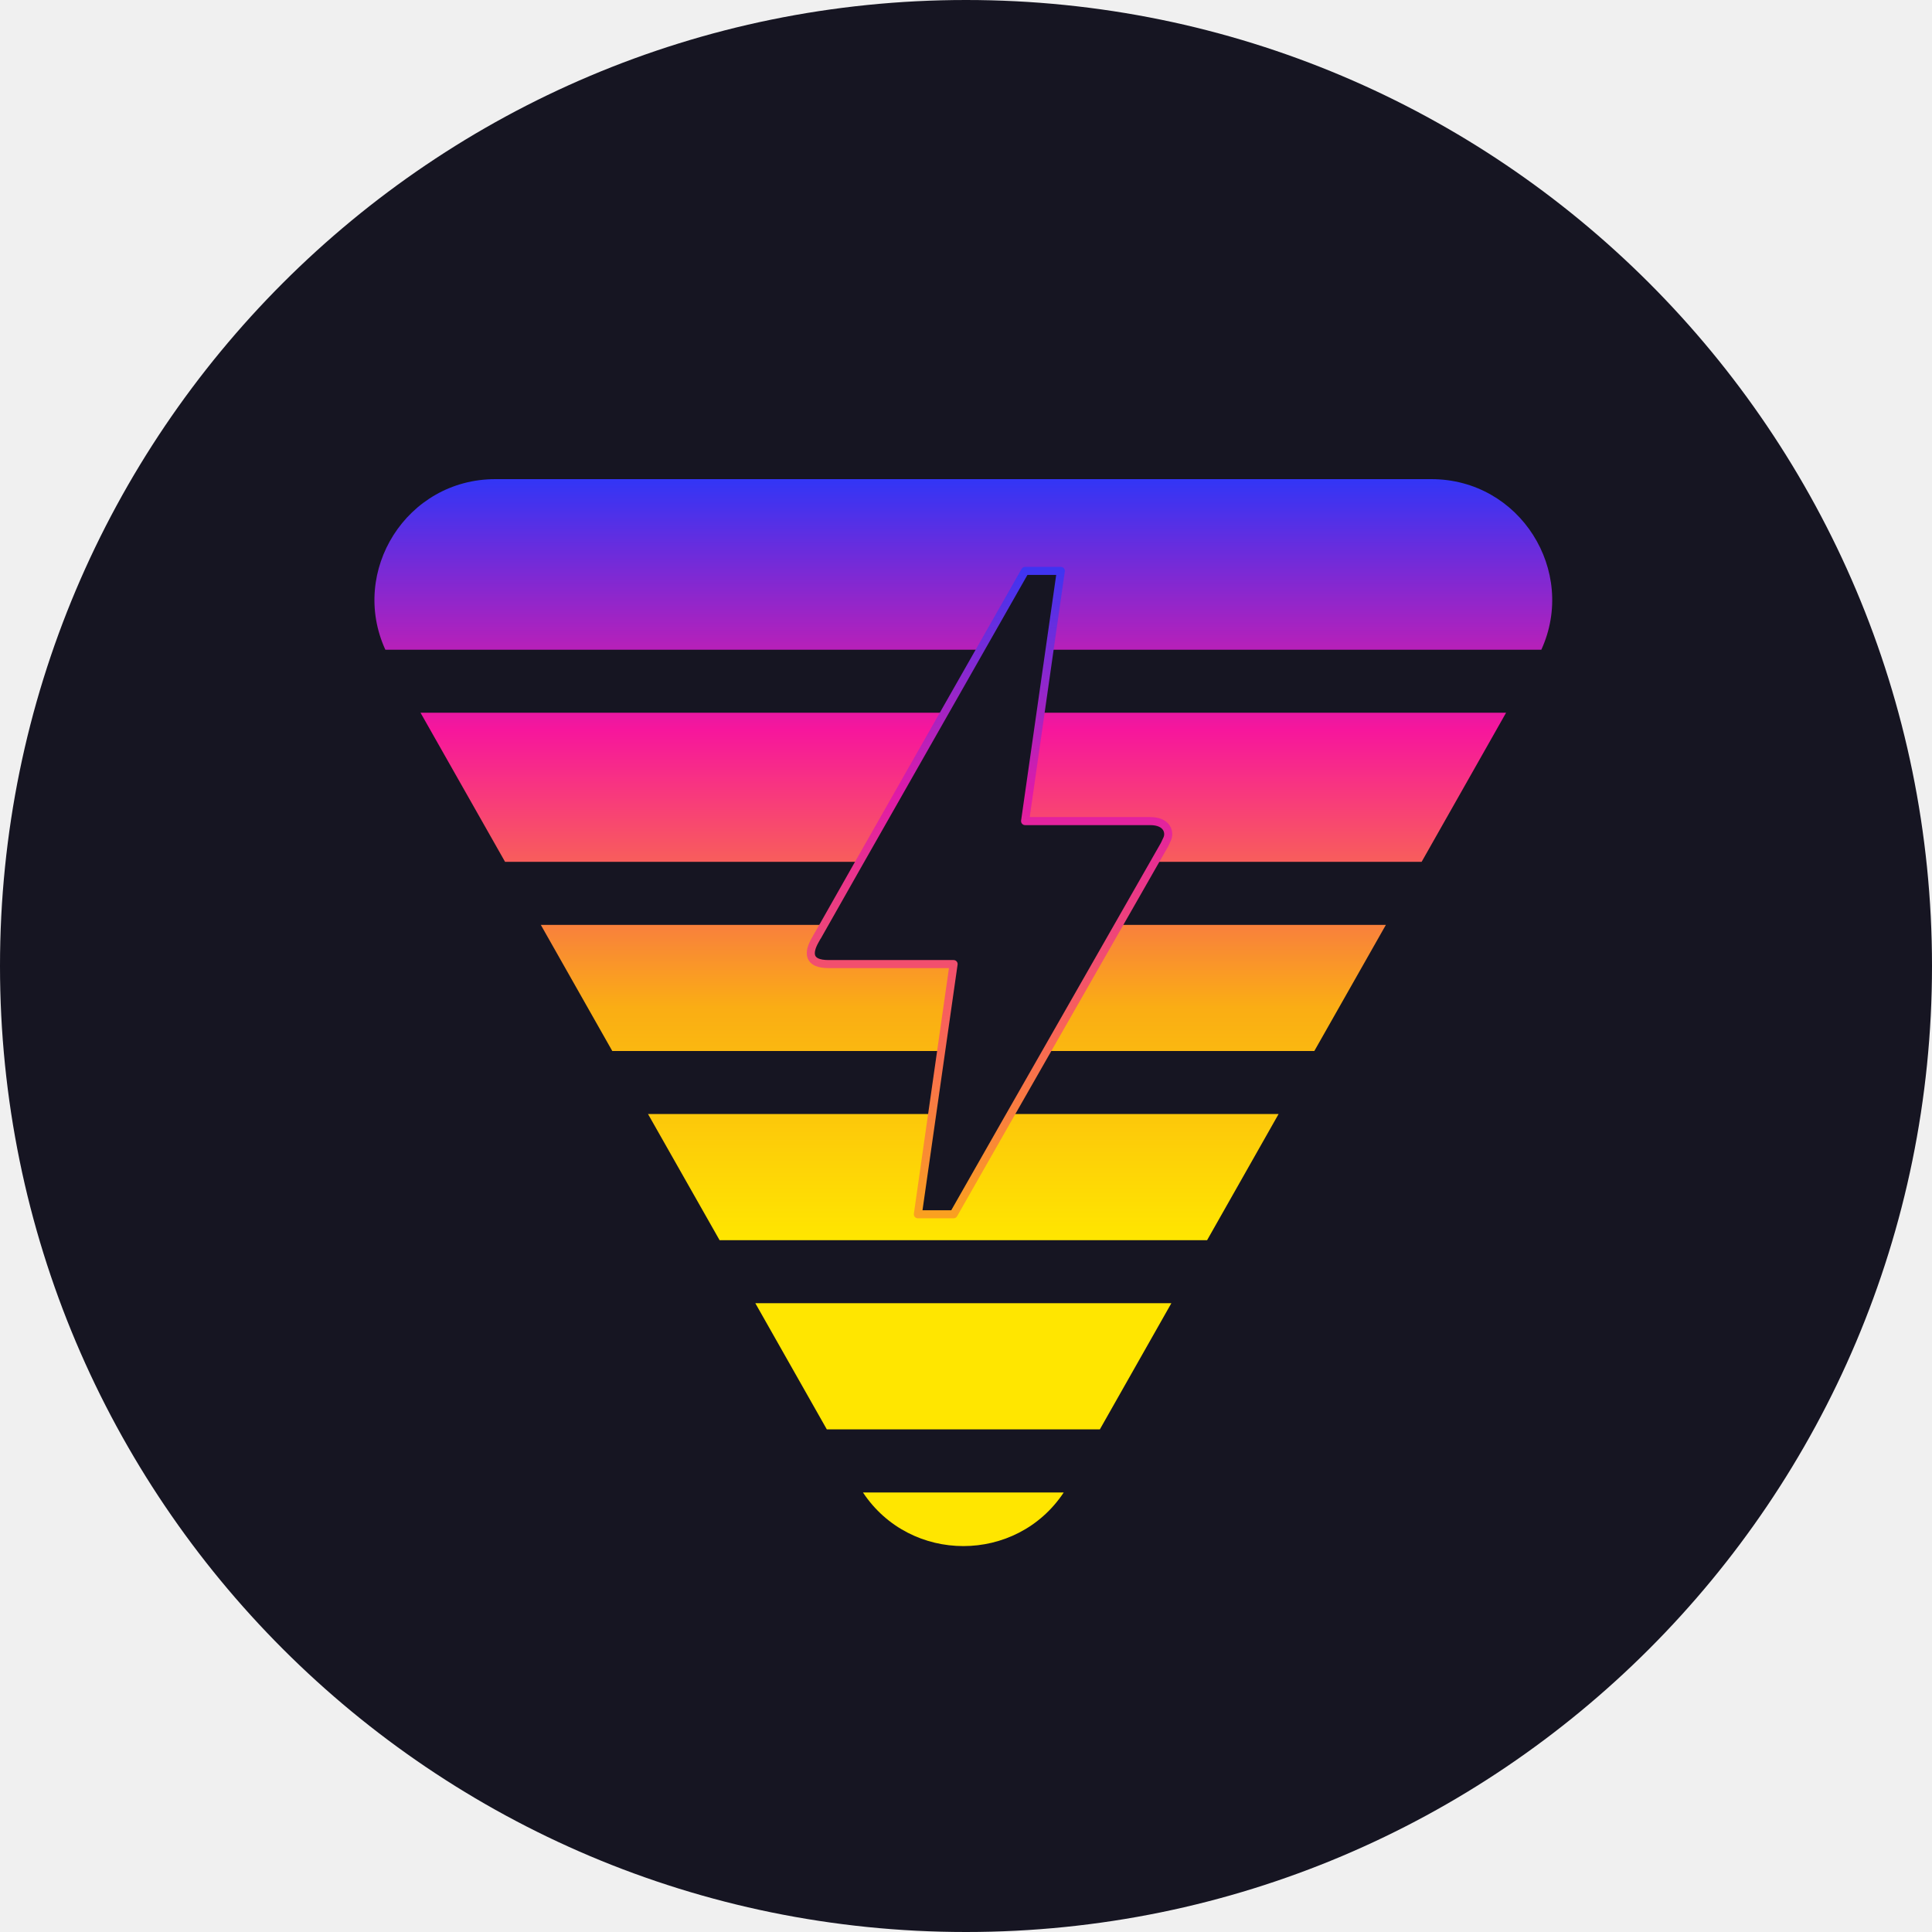
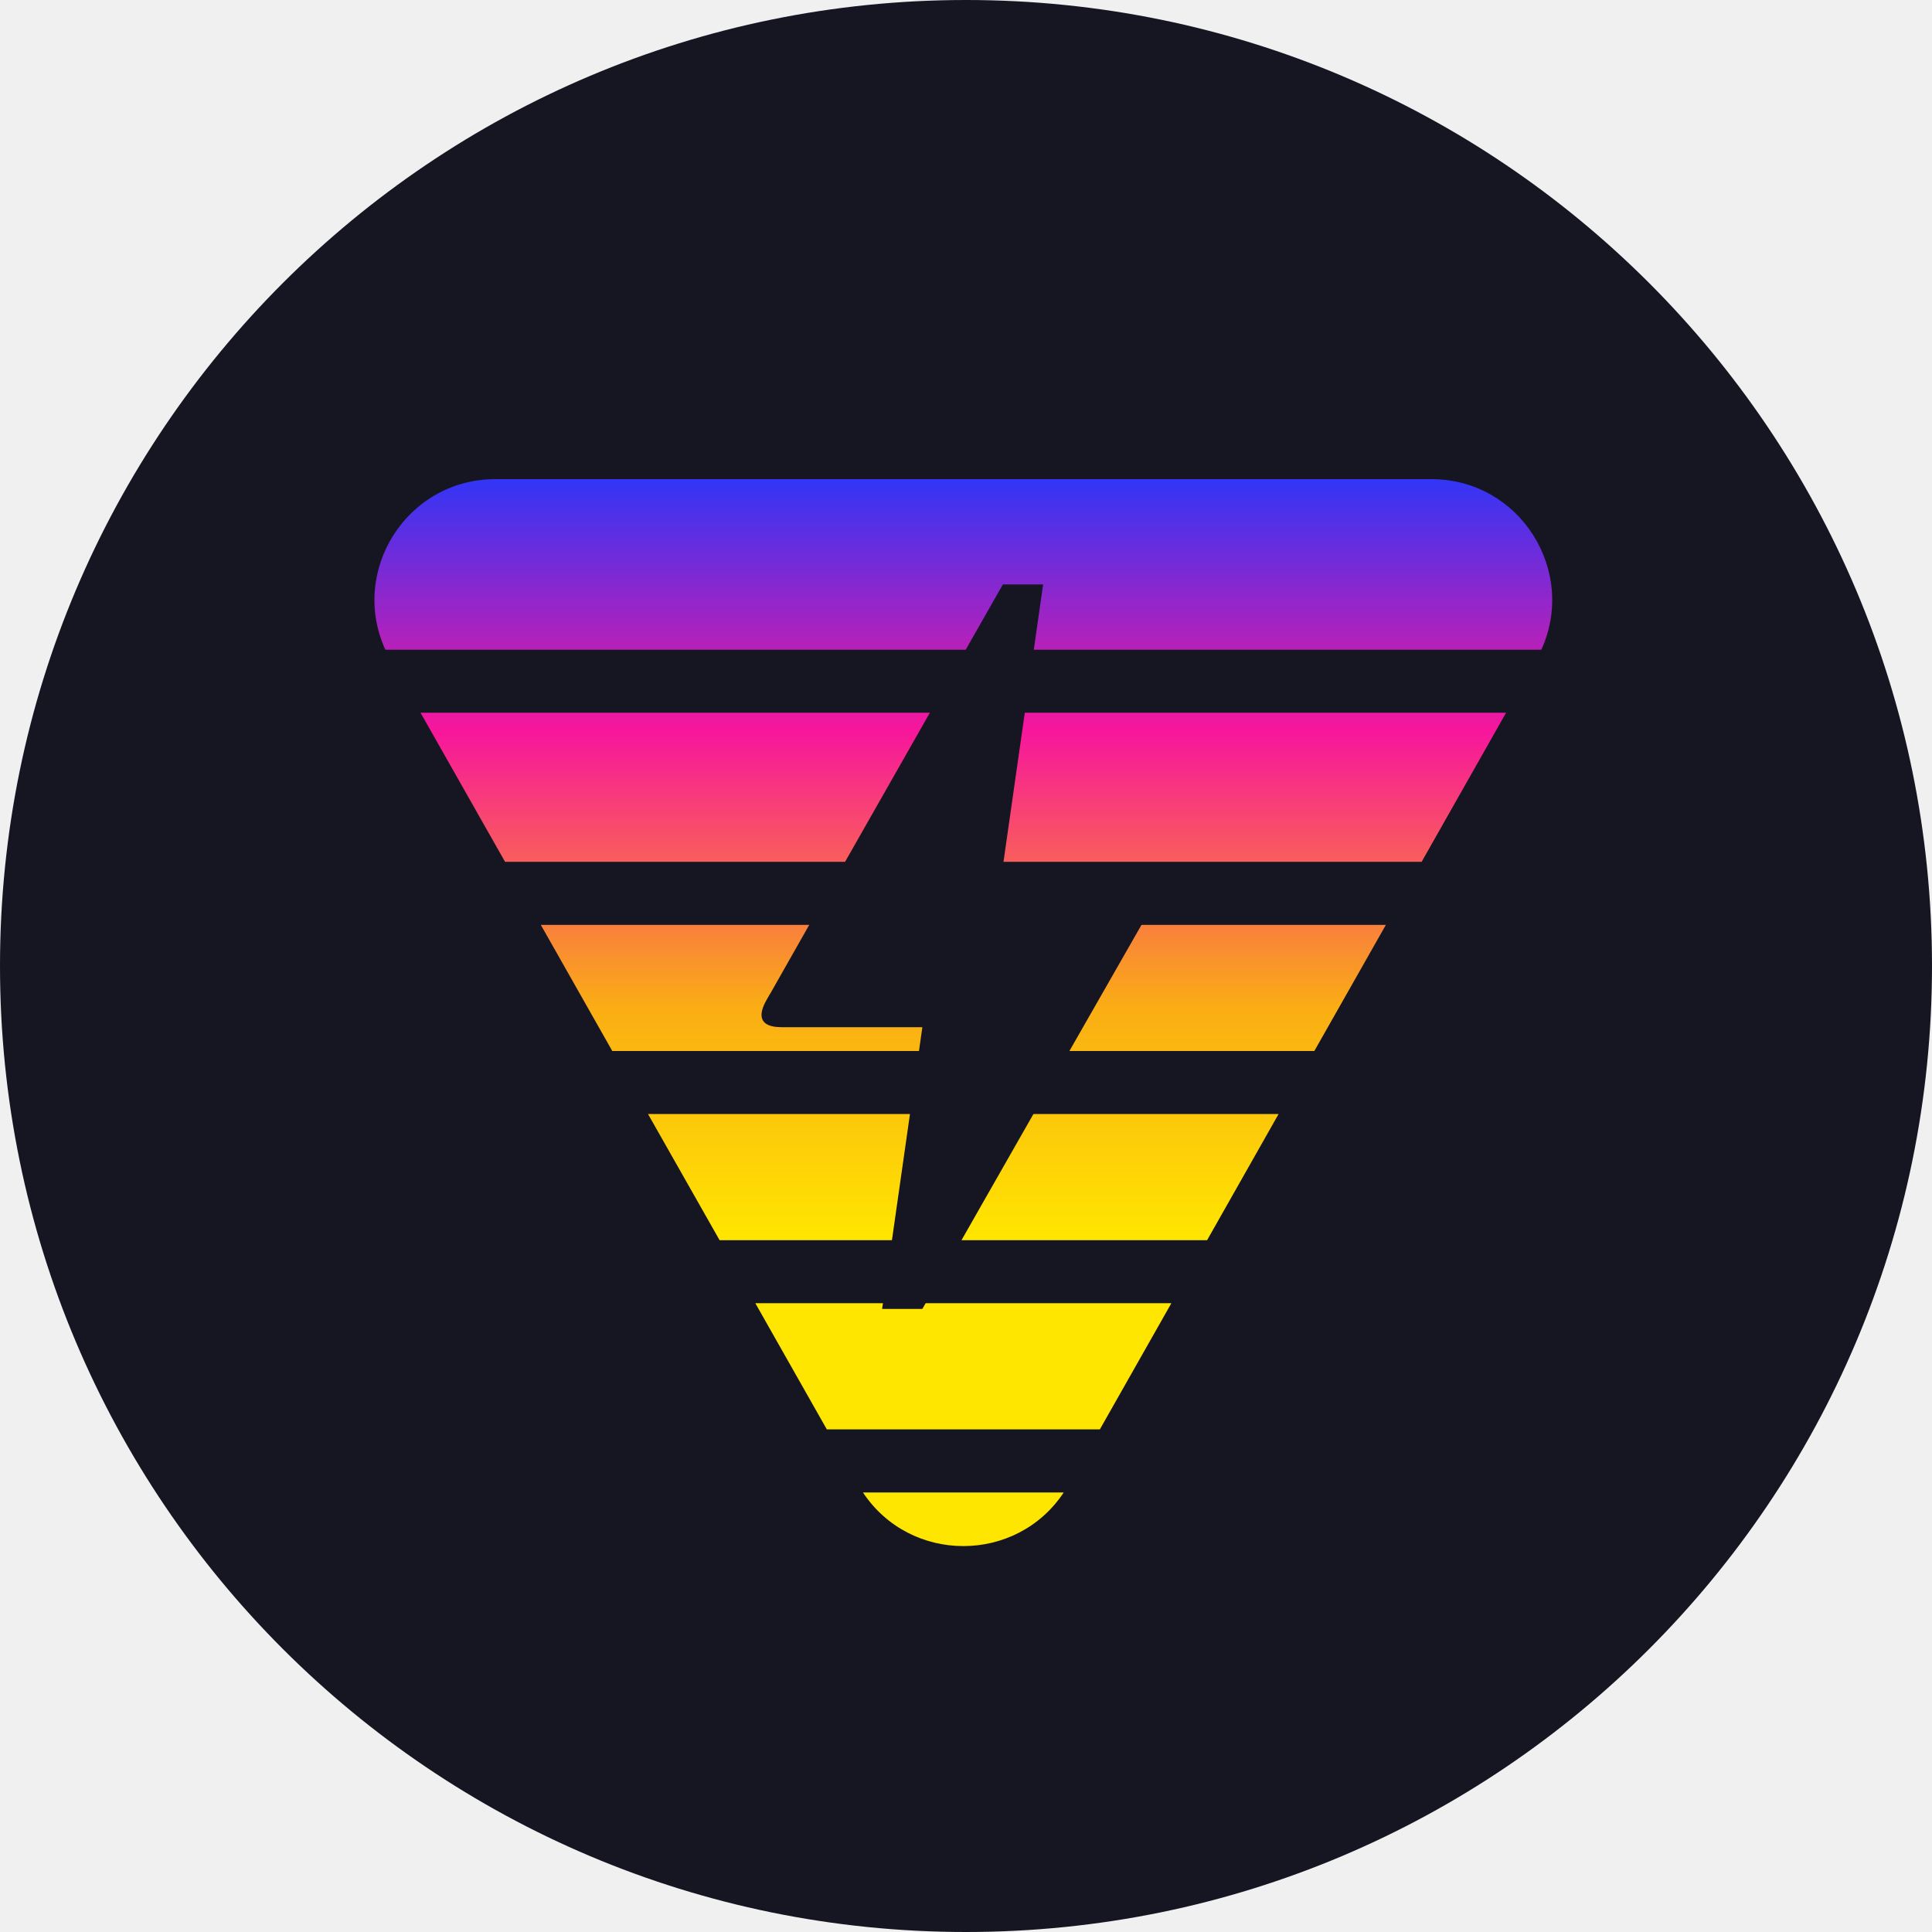
<svg xmlns="http://www.w3.org/2000/svg" width="24" height="24" viewBox="0 0 24 24" fill="none">
  <g clip-path="url(#clip0)">
    <circle cx="12" cy="12" r="12" fill="#161522" />
    <path fill-rule="evenodd" clip-rule="evenodd" d="M13.214 18.54H10.72C11.309 19.428 12.625 19.428 13.214 18.54ZM13.663 17.756H10.271L9.383 16.189H14.551L13.663 17.756ZM8.939 15.406H14.995L15.883 13.839H8.05L8.939 15.406ZM7.606 13.056L6.718 11.489H17.216L16.327 13.056H7.606ZM6.274 10.706H17.66L18.709 8.854H5.224L6.274 10.706ZM4.787 8.071C4.34 7.095 5.05 5.952 6.154 5.952H17.78C18.884 5.952 19.593 7.095 19.147 8.071H4.787Z" fill="url(#paint0_linear)" />
-     <path d="M11.846 15.084H11.402L11.846 11.976H10.292C10.035 11.976 10.039 11.834 10.124 11.683C10.208 11.532 10.146 11.648 10.155 11.63C10.727 10.617 11.589 9.108 12.734 7.092H13.178L12.734 10.2H14.288C14.506 10.2 14.537 10.347 14.497 10.427L14.466 10.493C12.717 13.552 11.846 15.084 11.846 15.084Z" fill="#161522" stroke="url(#paint1_linear)" stroke-width="0.1" stroke-linecap="round" stroke-linejoin="round" />
+     <path d="M11.458 16.26H10.958L11.458 12.76H9.708C9.418 12.76 9.423 12.6 9.518 12.43C9.613 12.26 9.543 12.39 9.553 12.37C10.198 11.23 11.168 9.53 12.458 7.26H12.958L12.458 10.76H14.208C14.453 10.76 14.488 10.925 14.443 11.015L14.408 11.09C12.438 14.535 11.458 16.26 11.458 16.26Z" fill="#161522" />
  </g>
  <defs>
    <linearGradient id="paint0_linear" x1="11.967" y1="15.406" x2="11.967" y2="5.986" gradientUnits="userSpaceOnUse">
      <stop stop-color="#FFE600" />
      <stop offset="0.307" stop-color="#FAAD14" />
      <stop offset="0.672" stop-color="#F7169C" />
      <stop offset="1" stop-color="#3435F5" />
    </linearGradient>
-     <linearGradient id="paint1_linear" x1="12.292" y1="7.092" x2="12.292" y2="15.084" gradientUnits="userSpaceOnUse">
-       <stop stop-color="#3F34F1" />
-       <stop offset="0.349" stop-color="#E01AA7" />
-       <stop offset="0.714" stop-color="#F96457" />
-       <stop offset="1" stop-color="#FAA020" />
-     </linearGradient>
    <clipPath id="clip0">
      <rect width="24" height="24" fill="white" />
    </clipPath>
  </defs>
</svg>
